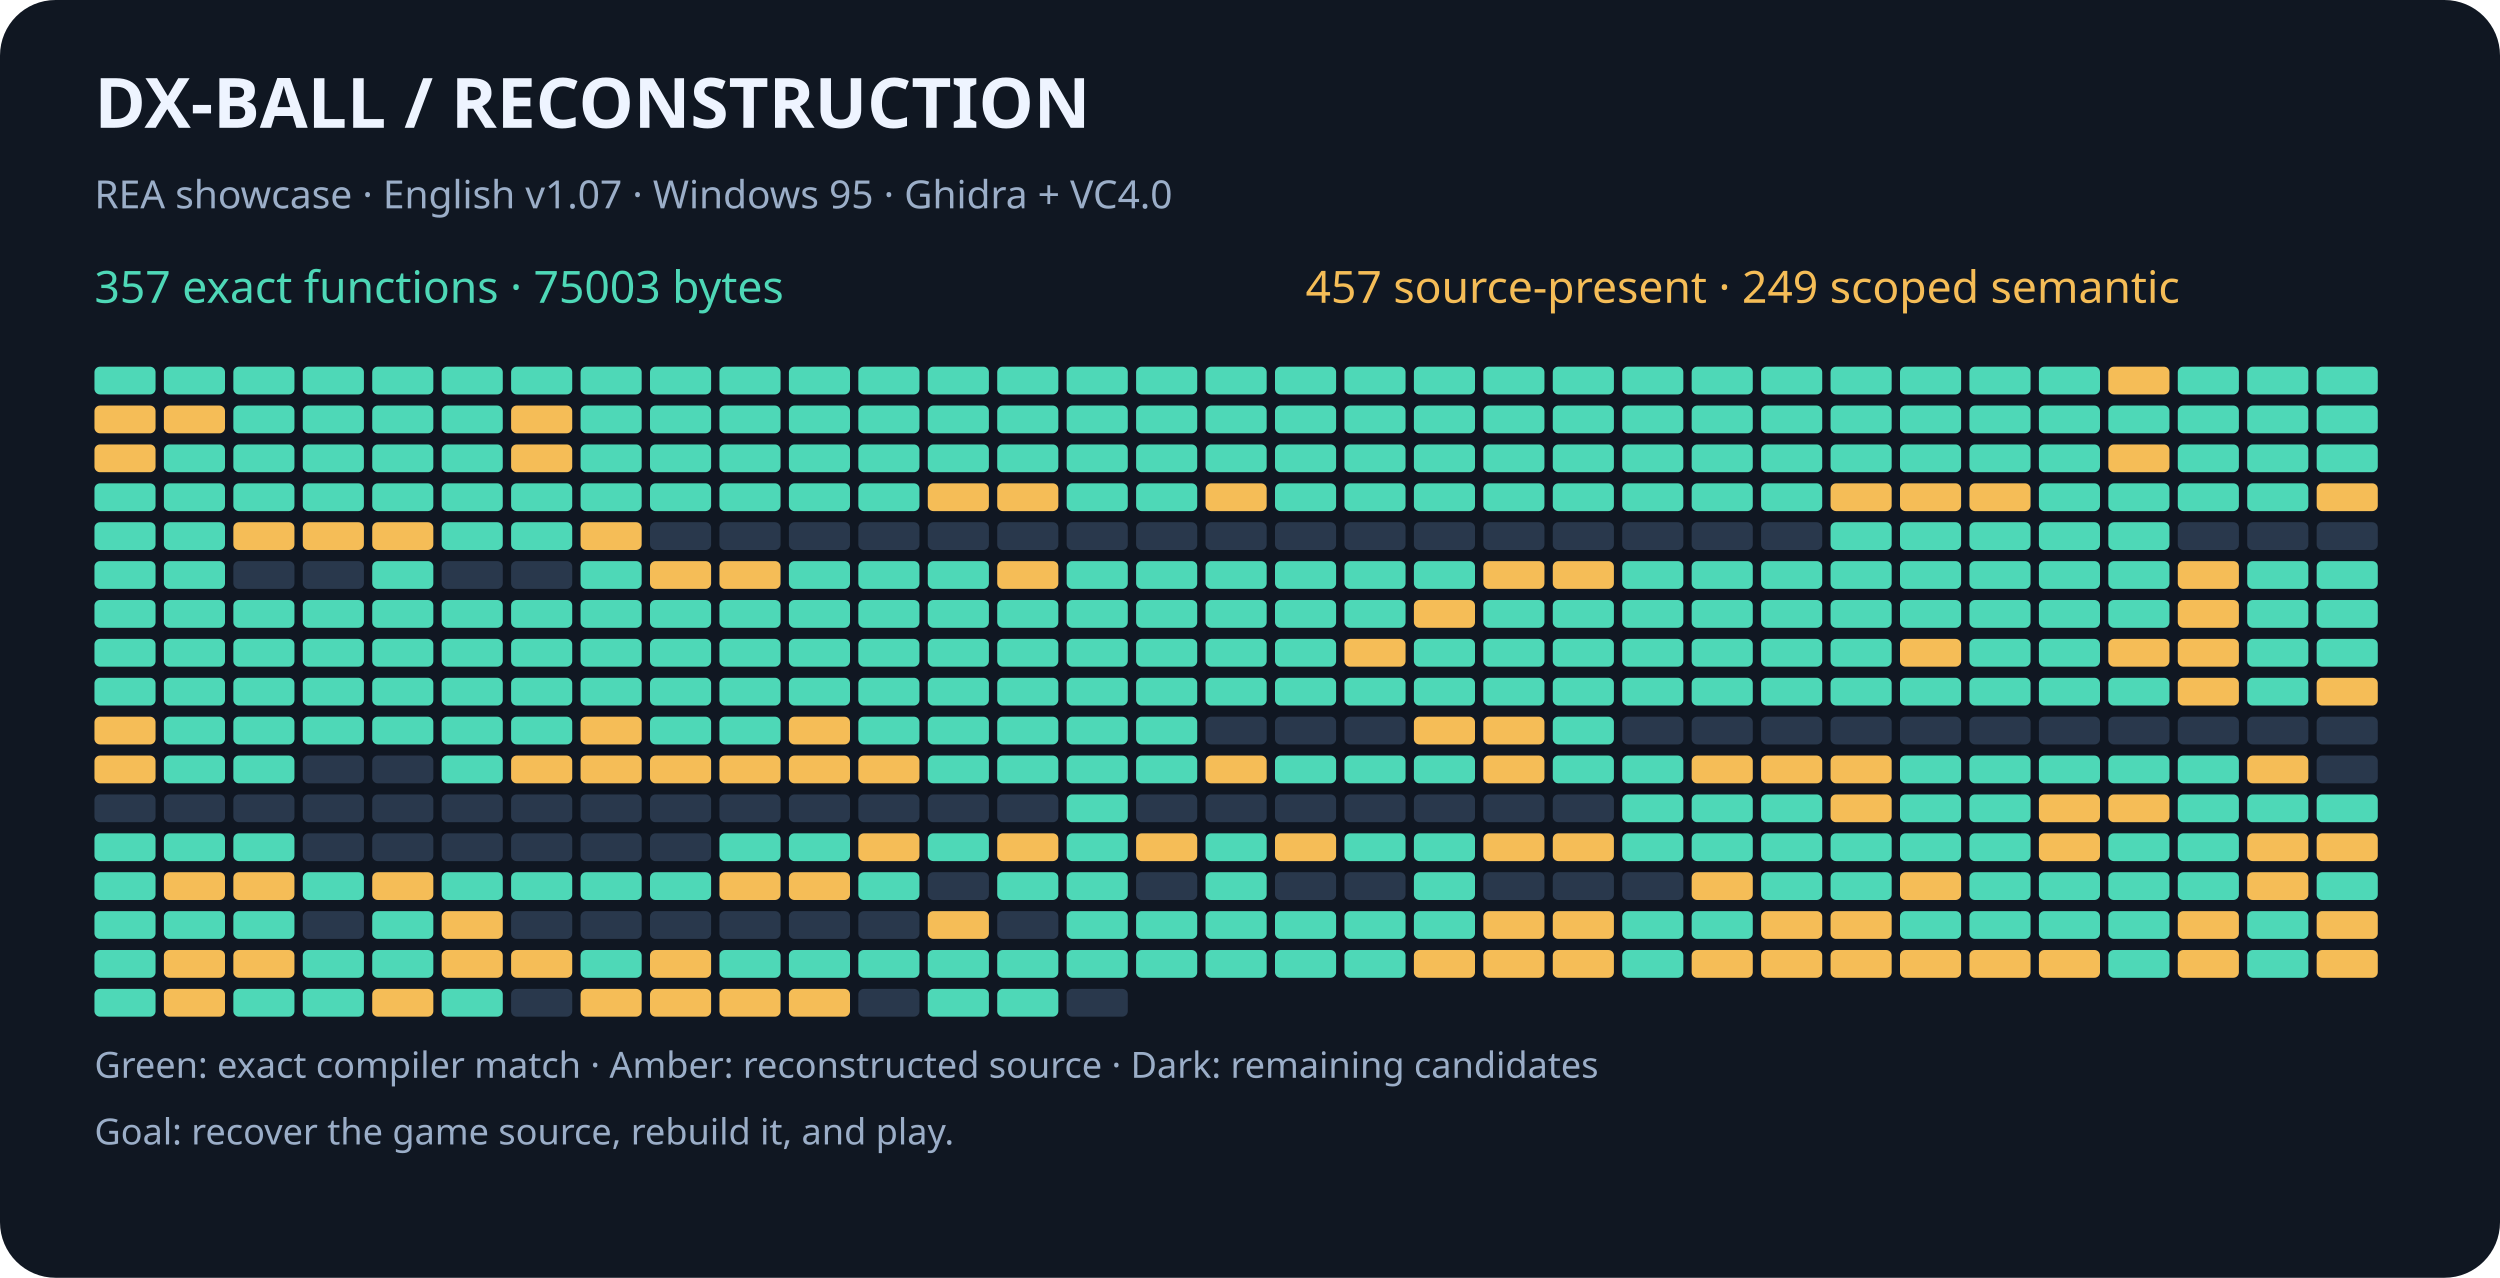
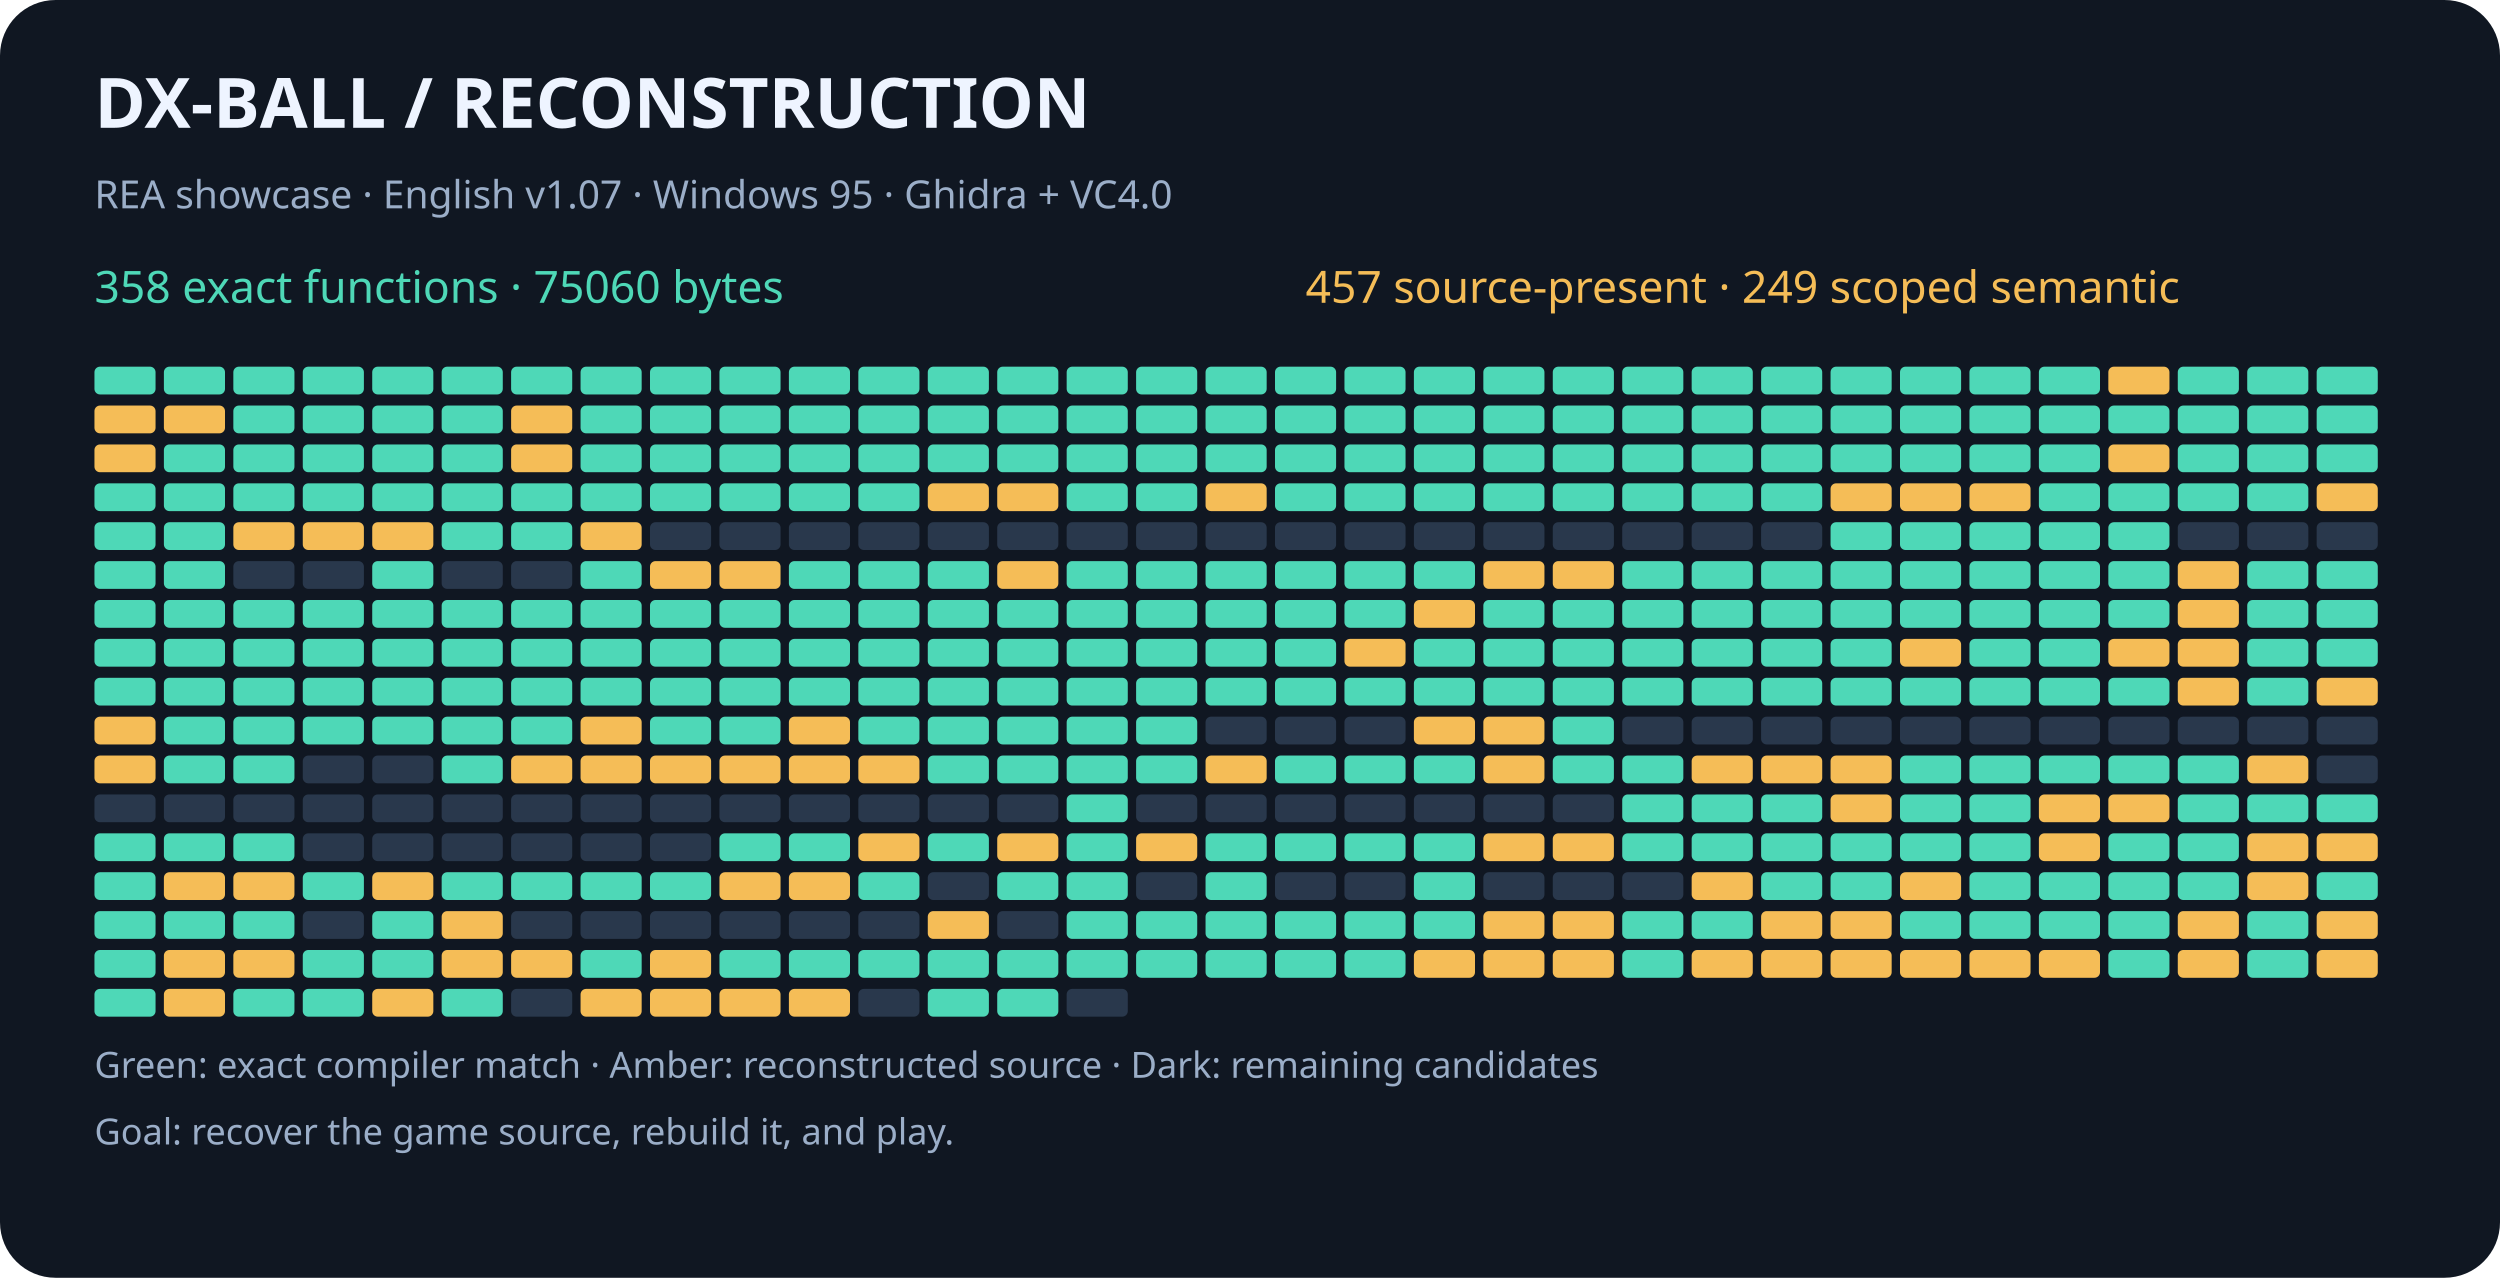
<svg xmlns="http://www.w3.org/2000/svg" width="900" height="460" viewBox="0 0 900 460" role="img" aria-labelledby="title desc">
  <rect width="900" height="460" rx="20" fill="#101722" />
  <g font-family="sans-serif">
    <text x="34" y="46" fill="#eef4ff" font-size="25" font-weight="bold">DX-BALL  /  RECONSTRUCTION</text>
    <text x="34" y="75" fill="#9baec8" font-size="14">REA showcase · English v1.07 · Windows 95 · Ghidra + VC4.0</text>
-     <text x="34" y="109" fill="#4ed8b7" font-size="16">357 exact functions · 75003 bytes</text>
+     <text x="34" y="109" fill="#4ed8b7" font-size="16">358 exact functions · 75060 bytes</text>
    <text x="470" y="109" fill="#f5bd57" font-size="16">457 source-present · 249 scoped semantic</text>
    <rect x="34" y="132" width="22" height="10" rx="2" fill="#4ed8b7" />
    <rect x="59" y="132" width="22" height="10" rx="2" fill="#4ed8b7" />
    <rect x="84" y="132" width="22" height="10" rx="2" fill="#4ed8b7" />
    <rect x="109" y="132" width="22" height="10" rx="2" fill="#4ed8b7" />
    <rect x="134" y="132" width="22" height="10" rx="2" fill="#4ed8b7" />
    <rect x="159" y="132" width="22" height="10" rx="2" fill="#4ed8b7" />
    <rect x="184" y="132" width="22" height="10" rx="2" fill="#4ed8b7" />
    <rect x="209" y="132" width="22" height="10" rx="2" fill="#4ed8b7" />
    <rect x="234" y="132" width="22" height="10" rx="2" fill="#4ed8b7" />
    <rect x="259" y="132" width="22" height="10" rx="2" fill="#4ed8b7" />
    <rect x="284" y="132" width="22" height="10" rx="2" fill="#4ed8b7" />
    <rect x="309" y="132" width="22" height="10" rx="2" fill="#4ed8b7" />
    <rect x="334" y="132" width="22" height="10" rx="2" fill="#4ed8b7" />
    <rect x="359" y="132" width="22" height="10" rx="2" fill="#4ed8b7" />
    <rect x="384" y="132" width="22" height="10" rx="2" fill="#4ed8b7" />
    <rect x="409" y="132" width="22" height="10" rx="2" fill="#4ed8b7" />
    <rect x="434" y="132" width="22" height="10" rx="2" fill="#4ed8b7" />
    <rect x="459" y="132" width="22" height="10" rx="2" fill="#4ed8b7" />
    <rect x="484" y="132" width="22" height="10" rx="2" fill="#4ed8b7" />
    <rect x="509" y="132" width="22" height="10" rx="2" fill="#4ed8b7" />
    <rect x="534" y="132" width="22" height="10" rx="2" fill="#4ed8b7" />
    <rect x="559" y="132" width="22" height="10" rx="2" fill="#4ed8b7" />
    <rect x="584" y="132" width="22" height="10" rx="2" fill="#4ed8b7" />
    <rect x="609" y="132" width="22" height="10" rx="2" fill="#4ed8b7" />
    <rect x="634" y="132" width="22" height="10" rx="2" fill="#4ed8b7" />
    <rect x="659" y="132" width="22" height="10" rx="2" fill="#4ed8b7" />
    <rect x="684" y="132" width="22" height="10" rx="2" fill="#4ed8b7" />
    <rect x="709" y="132" width="22" height="10" rx="2" fill="#4ed8b7" />
    <rect x="734" y="132" width="22" height="10" rx="2" fill="#4ed8b7" />
    <rect x="759" y="132" width="22" height="10" rx="2" fill="#f5bd57" />
    <rect x="784" y="132" width="22" height="10" rx="2" fill="#4ed8b7" />
    <rect x="809" y="132" width="22" height="10" rx="2" fill="#4ed8b7" />
    <rect x="834" y="132" width="22" height="10" rx="2" fill="#4ed8b7" />
    <rect x="34" y="146" width="22" height="10" rx="2" fill="#f5bd57" />
    <rect x="59" y="146" width="22" height="10" rx="2" fill="#f5bd57" />
    <rect x="84" y="146" width="22" height="10" rx="2" fill="#4ed8b7" />
    <rect x="109" y="146" width="22" height="10" rx="2" fill="#4ed8b7" />
    <rect x="134" y="146" width="22" height="10" rx="2" fill="#4ed8b7" />
    <rect x="159" y="146" width="22" height="10" rx="2" fill="#4ed8b7" />
    <rect x="184" y="146" width="22" height="10" rx="2" fill="#f5bd57" />
    <rect x="209" y="146" width="22" height="10" rx="2" fill="#4ed8b7" />
    <rect x="234" y="146" width="22" height="10" rx="2" fill="#4ed8b7" />
    <rect x="259" y="146" width="22" height="10" rx="2" fill="#4ed8b7" />
    <rect x="284" y="146" width="22" height="10" rx="2" fill="#4ed8b7" />
    <rect x="309" y="146" width="22" height="10" rx="2" fill="#4ed8b7" />
    <rect x="334" y="146" width="22" height="10" rx="2" fill="#4ed8b7" />
    <rect x="359" y="146" width="22" height="10" rx="2" fill="#4ed8b7" />
    <rect x="384" y="146" width="22" height="10" rx="2" fill="#4ed8b7" />
    <rect x="409" y="146" width="22" height="10" rx="2" fill="#4ed8b7" />
    <rect x="434" y="146" width="22" height="10" rx="2" fill="#4ed8b7" />
    <rect x="459" y="146" width="22" height="10" rx="2" fill="#4ed8b7" />
    <rect x="484" y="146" width="22" height="10" rx="2" fill="#4ed8b7" />
    <rect x="509" y="146" width="22" height="10" rx="2" fill="#4ed8b7" />
    <rect x="534" y="146" width="22" height="10" rx="2" fill="#4ed8b7" />
    <rect x="559" y="146" width="22" height="10" rx="2" fill="#4ed8b7" />
    <rect x="584" y="146" width="22" height="10" rx="2" fill="#4ed8b7" />
    <rect x="609" y="146" width="22" height="10" rx="2" fill="#4ed8b7" />
    <rect x="634" y="146" width="22" height="10" rx="2" fill="#4ed8b7" />
    <rect x="659" y="146" width="22" height="10" rx="2" fill="#4ed8b7" />
    <rect x="684" y="146" width="22" height="10" rx="2" fill="#4ed8b7" />
    <rect x="709" y="146" width="22" height="10" rx="2" fill="#4ed8b7" />
    <rect x="734" y="146" width="22" height="10" rx="2" fill="#4ed8b7" />
    <rect x="759" y="146" width="22" height="10" rx="2" fill="#4ed8b7" />
    <rect x="784" y="146" width="22" height="10" rx="2" fill="#4ed8b7" />
    <rect x="809" y="146" width="22" height="10" rx="2" fill="#4ed8b7" />
    <rect x="834" y="146" width="22" height="10" rx="2" fill="#4ed8b7" />
    <rect x="34" y="160" width="22" height="10" rx="2" fill="#f5bd57" />
    <rect x="59" y="160" width="22" height="10" rx="2" fill="#4ed8b7" />
    <rect x="84" y="160" width="22" height="10" rx="2" fill="#4ed8b7" />
    <rect x="109" y="160" width="22" height="10" rx="2" fill="#4ed8b7" />
    <rect x="134" y="160" width="22" height="10" rx="2" fill="#4ed8b7" />
    <rect x="159" y="160" width="22" height="10" rx="2" fill="#4ed8b7" />
    <rect x="184" y="160" width="22" height="10" rx="2" fill="#f5bd57" />
    <rect x="209" y="160" width="22" height="10" rx="2" fill="#4ed8b7" />
    <rect x="234" y="160" width="22" height="10" rx="2" fill="#4ed8b7" />
    <rect x="259" y="160" width="22" height="10" rx="2" fill="#4ed8b7" />
    <rect x="284" y="160" width="22" height="10" rx="2" fill="#4ed8b7" />
    <rect x="309" y="160" width="22" height="10" rx="2" fill="#4ed8b7" />
    <rect x="334" y="160" width="22" height="10" rx="2" fill="#4ed8b7" />
    <rect x="359" y="160" width="22" height="10" rx="2" fill="#4ed8b7" />
    <rect x="384" y="160" width="22" height="10" rx="2" fill="#4ed8b7" />
    <rect x="409" y="160" width="22" height="10" rx="2" fill="#4ed8b7" />
    <rect x="434" y="160" width="22" height="10" rx="2" fill="#4ed8b7" />
    <rect x="459" y="160" width="22" height="10" rx="2" fill="#4ed8b7" />
    <rect x="484" y="160" width="22" height="10" rx="2" fill="#4ed8b7" />
    <rect x="509" y="160" width="22" height="10" rx="2" fill="#4ed8b7" />
    <rect x="534" y="160" width="22" height="10" rx="2" fill="#4ed8b7" />
    <rect x="559" y="160" width="22" height="10" rx="2" fill="#4ed8b7" />
    <rect x="584" y="160" width="22" height="10" rx="2" fill="#4ed8b7" />
    <rect x="609" y="160" width="22" height="10" rx="2" fill="#4ed8b7" />
    <rect x="634" y="160" width="22" height="10" rx="2" fill="#4ed8b7" />
    <rect x="659" y="160" width="22" height="10" rx="2" fill="#4ed8b7" />
    <rect x="684" y="160" width="22" height="10" rx="2" fill="#4ed8b7" />
    <rect x="709" y="160" width="22" height="10" rx="2" fill="#4ed8b7" />
    <rect x="734" y="160" width="22" height="10" rx="2" fill="#4ed8b7" />
    <rect x="759" y="160" width="22" height="10" rx="2" fill="#f5bd57" />
    <rect x="784" y="160" width="22" height="10" rx="2" fill="#4ed8b7" />
    <rect x="809" y="160" width="22" height="10" rx="2" fill="#4ed8b7" />
    <rect x="834" y="160" width="22" height="10" rx="2" fill="#4ed8b7" />
    <rect x="34" y="174" width="22" height="10" rx="2" fill="#4ed8b7" />
    <rect x="59" y="174" width="22" height="10" rx="2" fill="#4ed8b7" />
    <rect x="84" y="174" width="22" height="10" rx="2" fill="#4ed8b7" />
    <rect x="109" y="174" width="22" height="10" rx="2" fill="#4ed8b7" />
    <rect x="134" y="174" width="22" height="10" rx="2" fill="#4ed8b7" />
    <rect x="159" y="174" width="22" height="10" rx="2" fill="#4ed8b7" />
    <rect x="184" y="174" width="22" height="10" rx="2" fill="#4ed8b7" />
    <rect x="209" y="174" width="22" height="10" rx="2" fill="#4ed8b7" />
    <rect x="234" y="174" width="22" height="10" rx="2" fill="#4ed8b7" />
    <rect x="259" y="174" width="22" height="10" rx="2" fill="#4ed8b7" />
    <rect x="284" y="174" width="22" height="10" rx="2" fill="#4ed8b7" />
    <rect x="309" y="174" width="22" height="10" rx="2" fill="#4ed8b7" />
    <rect x="334" y="174" width="22" height="10" rx="2" fill="#f5bd57" />
    <rect x="359" y="174" width="22" height="10" rx="2" fill="#f5bd57" />
    <rect x="384" y="174" width="22" height="10" rx="2" fill="#4ed8b7" />
    <rect x="409" y="174" width="22" height="10" rx="2" fill="#4ed8b7" />
    <rect x="434" y="174" width="22" height="10" rx="2" fill="#f5bd57" />
    <rect x="459" y="174" width="22" height="10" rx="2" fill="#4ed8b7" />
    <rect x="484" y="174" width="22" height="10" rx="2" fill="#4ed8b7" />
    <rect x="509" y="174" width="22" height="10" rx="2" fill="#4ed8b7" />
    <rect x="534" y="174" width="22" height="10" rx="2" fill="#4ed8b7" />
    <rect x="559" y="174" width="22" height="10" rx="2" fill="#4ed8b7" />
    <rect x="584" y="174" width="22" height="10" rx="2" fill="#4ed8b7" />
    <rect x="609" y="174" width="22" height="10" rx="2" fill="#4ed8b7" />
    <rect x="634" y="174" width="22" height="10" rx="2" fill="#4ed8b7" />
    <rect x="659" y="174" width="22" height="10" rx="2" fill="#f5bd57" />
    <rect x="684" y="174" width="22" height="10" rx="2" fill="#f5bd57" />
    <rect x="709" y="174" width="22" height="10" rx="2" fill="#f5bd57" />
    <rect x="734" y="174" width="22" height="10" rx="2" fill="#4ed8b7" />
    <rect x="759" y="174" width="22" height="10" rx="2" fill="#4ed8b7" />
    <rect x="784" y="174" width="22" height="10" rx="2" fill="#4ed8b7" />
    <rect x="809" y="174" width="22" height="10" rx="2" fill="#4ed8b7" />
    <rect x="834" y="174" width="22" height="10" rx="2" fill="#f5bd57" />
    <rect x="34" y="188" width="22" height="10" rx="2" fill="#4ed8b7" />
    <rect x="59" y="188" width="22" height="10" rx="2" fill="#4ed8b7" />
    <rect x="84" y="188" width="22" height="10" rx="2" fill="#f5bd57" />
    <rect x="109" y="188" width="22" height="10" rx="2" fill="#f5bd57" />
    <rect x="134" y="188" width="22" height="10" rx="2" fill="#f5bd57" />
    <rect x="159" y="188" width="22" height="10" rx="2" fill="#4ed8b7" />
    <rect x="184" y="188" width="22" height="10" rx="2" fill="#4ed8b7" />
    <rect x="209" y="188" width="22" height="10" rx="2" fill="#f5bd57" />
    <rect x="234" y="188" width="22" height="10" rx="2" fill="#29384c" />
    <rect x="259" y="188" width="22" height="10" rx="2" fill="#29384c" />
    <rect x="284" y="188" width="22" height="10" rx="2" fill="#29384c" />
    <rect x="309" y="188" width="22" height="10" rx="2" fill="#29384c" />
    <rect x="334" y="188" width="22" height="10" rx="2" fill="#29384c" />
    <rect x="359" y="188" width="22" height="10" rx="2" fill="#29384c" />
    <rect x="384" y="188" width="22" height="10" rx="2" fill="#29384c" />
    <rect x="409" y="188" width="22" height="10" rx="2" fill="#29384c" />
    <rect x="434" y="188" width="22" height="10" rx="2" fill="#29384c" />
    <rect x="459" y="188" width="22" height="10" rx="2" fill="#29384c" />
    <rect x="484" y="188" width="22" height="10" rx="2" fill="#29384c" />
    <rect x="509" y="188" width="22" height="10" rx="2" fill="#29384c" />
    <rect x="534" y="188" width="22" height="10" rx="2" fill="#29384c" />
    <rect x="559" y="188" width="22" height="10" rx="2" fill="#29384c" />
    <rect x="584" y="188" width="22" height="10" rx="2" fill="#29384c" />
    <rect x="609" y="188" width="22" height="10" rx="2" fill="#29384c" />
    <rect x="634" y="188" width="22" height="10" rx="2" fill="#29384c" />
    <rect x="659" y="188" width="22" height="10" rx="2" fill="#4ed8b7" />
    <rect x="684" y="188" width="22" height="10" rx="2" fill="#4ed8b7" />
    <rect x="709" y="188" width="22" height="10" rx="2" fill="#4ed8b7" />
    <rect x="734" y="188" width="22" height="10" rx="2" fill="#4ed8b7" />
    <rect x="759" y="188" width="22" height="10" rx="2" fill="#4ed8b7" />
    <rect x="784" y="188" width="22" height="10" rx="2" fill="#29384c" />
    <rect x="809" y="188" width="22" height="10" rx="2" fill="#29384c" />
    <rect x="834" y="188" width="22" height="10" rx="2" fill="#29384c" />
    <rect x="34" y="202" width="22" height="10" rx="2" fill="#4ed8b7" />
    <rect x="59" y="202" width="22" height="10" rx="2" fill="#4ed8b7" />
    <rect x="84" y="202" width="22" height="10" rx="2" fill="#29384c" />
    <rect x="109" y="202" width="22" height="10" rx="2" fill="#29384c" />
    <rect x="134" y="202" width="22" height="10" rx="2" fill="#4ed8b7" />
    <rect x="159" y="202" width="22" height="10" rx="2" fill="#29384c" />
    <rect x="184" y="202" width="22" height="10" rx="2" fill="#29384c" />
    <rect x="209" y="202" width="22" height="10" rx="2" fill="#4ed8b7" />
    <rect x="234" y="202" width="22" height="10" rx="2" fill="#f5bd57" />
    <rect x="259" y="202" width="22" height="10" rx="2" fill="#f5bd57" />
    <rect x="284" y="202" width="22" height="10" rx="2" fill="#4ed8b7" />
    <rect x="309" y="202" width="22" height="10" rx="2" fill="#4ed8b7" />
    <rect x="334" y="202" width="22" height="10" rx="2" fill="#4ed8b7" />
    <rect x="359" y="202" width="22" height="10" rx="2" fill="#f5bd57" />
    <rect x="384" y="202" width="22" height="10" rx="2" fill="#4ed8b7" />
    <rect x="409" y="202" width="22" height="10" rx="2" fill="#4ed8b7" />
    <rect x="434" y="202" width="22" height="10" rx="2" fill="#4ed8b7" />
    <rect x="459" y="202" width="22" height="10" rx="2" fill="#4ed8b7" />
    <rect x="484" y="202" width="22" height="10" rx="2" fill="#4ed8b7" />
    <rect x="509" y="202" width="22" height="10" rx="2" fill="#4ed8b7" />
    <rect x="534" y="202" width="22" height="10" rx="2" fill="#f5bd57" />
    <rect x="559" y="202" width="22" height="10" rx="2" fill="#f5bd57" />
    <rect x="584" y="202" width="22" height="10" rx="2" fill="#4ed8b7" />
    <rect x="609" y="202" width="22" height="10" rx="2" fill="#4ed8b7" />
    <rect x="634" y="202" width="22" height="10" rx="2" fill="#4ed8b7" />
    <rect x="659" y="202" width="22" height="10" rx="2" fill="#4ed8b7" />
    <rect x="684" y="202" width="22" height="10" rx="2" fill="#4ed8b7" />
    <rect x="709" y="202" width="22" height="10" rx="2" fill="#4ed8b7" />
    <rect x="734" y="202" width="22" height="10" rx="2" fill="#4ed8b7" />
    <rect x="759" y="202" width="22" height="10" rx="2" fill="#4ed8b7" />
    <rect x="784" y="202" width="22" height="10" rx="2" fill="#f5bd57" />
    <rect x="809" y="202" width="22" height="10" rx="2" fill="#4ed8b7" />
    <rect x="834" y="202" width="22" height="10" rx="2" fill="#4ed8b7" />
    <rect x="34" y="216" width="22" height="10" rx="2" fill="#4ed8b7" />
    <rect x="59" y="216" width="22" height="10" rx="2" fill="#4ed8b7" />
    <rect x="84" y="216" width="22" height="10" rx="2" fill="#4ed8b7" />
    <rect x="109" y="216" width="22" height="10" rx="2" fill="#4ed8b7" />
    <rect x="134" y="216" width="22" height="10" rx="2" fill="#4ed8b7" />
    <rect x="159" y="216" width="22" height="10" rx="2" fill="#4ed8b7" />
    <rect x="184" y="216" width="22" height="10" rx="2" fill="#4ed8b7" />
    <rect x="209" y="216" width="22" height="10" rx="2" fill="#4ed8b7" />
    <rect x="234" y="216" width="22" height="10" rx="2" fill="#4ed8b7" />
    <rect x="259" y="216" width="22" height="10" rx="2" fill="#4ed8b7" />
    <rect x="284" y="216" width="22" height="10" rx="2" fill="#4ed8b7" />
    <rect x="309" y="216" width="22" height="10" rx="2" fill="#4ed8b7" />
    <rect x="334" y="216" width="22" height="10" rx="2" fill="#4ed8b7" />
    <rect x="359" y="216" width="22" height="10" rx="2" fill="#4ed8b7" />
    <rect x="384" y="216" width="22" height="10" rx="2" fill="#4ed8b7" />
    <rect x="409" y="216" width="22" height="10" rx="2" fill="#4ed8b7" />
    <rect x="434" y="216" width="22" height="10" rx="2" fill="#4ed8b7" />
    <rect x="459" y="216" width="22" height="10" rx="2" fill="#4ed8b7" />
    <rect x="484" y="216" width="22" height="10" rx="2" fill="#4ed8b7" />
    <rect x="509" y="216" width="22" height="10" rx="2" fill="#f5bd57" />
    <rect x="534" y="216" width="22" height="10" rx="2" fill="#4ed8b7" />
    <rect x="559" y="216" width="22" height="10" rx="2" fill="#4ed8b7" />
    <rect x="584" y="216" width="22" height="10" rx="2" fill="#4ed8b7" />
    <rect x="609" y="216" width="22" height="10" rx="2" fill="#4ed8b7" />
    <rect x="634" y="216" width="22" height="10" rx="2" fill="#4ed8b7" />
    <rect x="659" y="216" width="22" height="10" rx="2" fill="#4ed8b7" />
    <rect x="684" y="216" width="22" height="10" rx="2" fill="#4ed8b7" />
    <rect x="709" y="216" width="22" height="10" rx="2" fill="#4ed8b7" />
    <rect x="734" y="216" width="22" height="10" rx="2" fill="#4ed8b7" />
    <rect x="759" y="216" width="22" height="10" rx="2" fill="#4ed8b7" />
    <rect x="784" y="216" width="22" height="10" rx="2" fill="#f5bd57" />
    <rect x="809" y="216" width="22" height="10" rx="2" fill="#4ed8b7" />
    <rect x="834" y="216" width="22" height="10" rx="2" fill="#4ed8b7" />
    <rect x="34" y="230" width="22" height="10" rx="2" fill="#4ed8b7" />
    <rect x="59" y="230" width="22" height="10" rx="2" fill="#4ed8b7" />
    <rect x="84" y="230" width="22" height="10" rx="2" fill="#4ed8b7" />
    <rect x="109" y="230" width="22" height="10" rx="2" fill="#4ed8b7" />
    <rect x="134" y="230" width="22" height="10" rx="2" fill="#4ed8b7" />
    <rect x="159" y="230" width="22" height="10" rx="2" fill="#4ed8b7" />
    <rect x="184" y="230" width="22" height="10" rx="2" fill="#4ed8b7" />
    <rect x="209" y="230" width="22" height="10" rx="2" fill="#4ed8b7" />
    <rect x="234" y="230" width="22" height="10" rx="2" fill="#4ed8b7" />
    <rect x="259" y="230" width="22" height="10" rx="2" fill="#4ed8b7" />
    <rect x="284" y="230" width="22" height="10" rx="2" fill="#4ed8b7" />
    <rect x="309" y="230" width="22" height="10" rx="2" fill="#4ed8b7" />
    <rect x="334" y="230" width="22" height="10" rx="2" fill="#4ed8b7" />
    <rect x="359" y="230" width="22" height="10" rx="2" fill="#4ed8b7" />
    <rect x="384" y="230" width="22" height="10" rx="2" fill="#4ed8b7" />
    <rect x="409" y="230" width="22" height="10" rx="2" fill="#4ed8b7" />
    <rect x="434" y="230" width="22" height="10" rx="2" fill="#4ed8b7" />
    <rect x="459" y="230" width="22" height="10" rx="2" fill="#4ed8b7" />
    <rect x="484" y="230" width="22" height="10" rx="2" fill="#f5bd57" />
    <rect x="509" y="230" width="22" height="10" rx="2" fill="#4ed8b7" />
    <rect x="534" y="230" width="22" height="10" rx="2" fill="#4ed8b7" />
    <rect x="559" y="230" width="22" height="10" rx="2" fill="#4ed8b7" />
    <rect x="584" y="230" width="22" height="10" rx="2" fill="#4ed8b7" />
    <rect x="609" y="230" width="22" height="10" rx="2" fill="#4ed8b7" />
    <rect x="634" y="230" width="22" height="10" rx="2" fill="#4ed8b7" />
    <rect x="659" y="230" width="22" height="10" rx="2" fill="#4ed8b7" />
    <rect x="684" y="230" width="22" height="10" rx="2" fill="#f5bd57" />
    <rect x="709" y="230" width="22" height="10" rx="2" fill="#4ed8b7" />
    <rect x="734" y="230" width="22" height="10" rx="2" fill="#4ed8b7" />
    <rect x="759" y="230" width="22" height="10" rx="2" fill="#f5bd57" />
    <rect x="784" y="230" width="22" height="10" rx="2" fill="#f5bd57" />
    <rect x="809" y="230" width="22" height="10" rx="2" fill="#4ed8b7" />
    <rect x="834" y="230" width="22" height="10" rx="2" fill="#4ed8b7" />
    <rect x="34" y="244" width="22" height="10" rx="2" fill="#4ed8b7" />
    <rect x="59" y="244" width="22" height="10" rx="2" fill="#4ed8b7" />
    <rect x="84" y="244" width="22" height="10" rx="2" fill="#4ed8b7" />
    <rect x="109" y="244" width="22" height="10" rx="2" fill="#4ed8b7" />
    <rect x="134" y="244" width="22" height="10" rx="2" fill="#4ed8b7" />
    <rect x="159" y="244" width="22" height="10" rx="2" fill="#4ed8b7" />
    <rect x="184" y="244" width="22" height="10" rx="2" fill="#4ed8b7" />
    <rect x="209" y="244" width="22" height="10" rx="2" fill="#4ed8b7" />
    <rect x="234" y="244" width="22" height="10" rx="2" fill="#4ed8b7" />
    <rect x="259" y="244" width="22" height="10" rx="2" fill="#4ed8b7" />
    <rect x="284" y="244" width="22" height="10" rx="2" fill="#4ed8b7" />
    <rect x="309" y="244" width="22" height="10" rx="2" fill="#4ed8b7" />
    <rect x="334" y="244" width="22" height="10" rx="2" fill="#4ed8b7" />
    <rect x="359" y="244" width="22" height="10" rx="2" fill="#4ed8b7" />
    <rect x="384" y="244" width="22" height="10" rx="2" fill="#4ed8b7" />
    <rect x="409" y="244" width="22" height="10" rx="2" fill="#4ed8b7" />
    <rect x="434" y="244" width="22" height="10" rx="2" fill="#4ed8b7" />
    <rect x="459" y="244" width="22" height="10" rx="2" fill="#4ed8b7" />
    <rect x="484" y="244" width="22" height="10" rx="2" fill="#4ed8b7" />
    <rect x="509" y="244" width="22" height="10" rx="2" fill="#4ed8b7" />
    <rect x="534" y="244" width="22" height="10" rx="2" fill="#4ed8b7" />
    <rect x="559" y="244" width="22" height="10" rx="2" fill="#4ed8b7" />
    <rect x="584" y="244" width="22" height="10" rx="2" fill="#4ed8b7" />
    <rect x="609" y="244" width="22" height="10" rx="2" fill="#4ed8b7" />
    <rect x="634" y="244" width="22" height="10" rx="2" fill="#4ed8b7" />
    <rect x="659" y="244" width="22" height="10" rx="2" fill="#4ed8b7" />
    <rect x="684" y="244" width="22" height="10" rx="2" fill="#4ed8b7" />
    <rect x="709" y="244" width="22" height="10" rx="2" fill="#4ed8b7" />
    <rect x="734" y="244" width="22" height="10" rx="2" fill="#4ed8b7" />
    <rect x="759" y="244" width="22" height="10" rx="2" fill="#4ed8b7" />
    <rect x="784" y="244" width="22" height="10" rx="2" fill="#f5bd57" />
    <rect x="809" y="244" width="22" height="10" rx="2" fill="#4ed8b7" />
    <rect x="834" y="244" width="22" height="10" rx="2" fill="#f5bd57" />
    <rect x="34" y="258" width="22" height="10" rx="2" fill="#f5bd57" />
    <rect x="59" y="258" width="22" height="10" rx="2" fill="#4ed8b7" />
    <rect x="84" y="258" width="22" height="10" rx="2" fill="#4ed8b7" />
    <rect x="109" y="258" width="22" height="10" rx="2" fill="#4ed8b7" />
    <rect x="134" y="258" width="22" height="10" rx="2" fill="#4ed8b7" />
    <rect x="159" y="258" width="22" height="10" rx="2" fill="#4ed8b7" />
    <rect x="184" y="258" width="22" height="10" rx="2" fill="#4ed8b7" />
    <rect x="209" y="258" width="22" height="10" rx="2" fill="#f5bd57" />
    <rect x="234" y="258" width="22" height="10" rx="2" fill="#4ed8b7" />
    <rect x="259" y="258" width="22" height="10" rx="2" fill="#4ed8b7" />
    <rect x="284" y="258" width="22" height="10" rx="2" fill="#f5bd57" />
    <rect x="309" y="258" width="22" height="10" rx="2" fill="#4ed8b7" />
    <rect x="334" y="258" width="22" height="10" rx="2" fill="#4ed8b7" />
    <rect x="359" y="258" width="22" height="10" rx="2" fill="#4ed8b7" />
    <rect x="384" y="258" width="22" height="10" rx="2" fill="#4ed8b7" />
    <rect x="409" y="258" width="22" height="10" rx="2" fill="#4ed8b7" />
    <rect x="434" y="258" width="22" height="10" rx="2" fill="#29384c" />
    <rect x="459" y="258" width="22" height="10" rx="2" fill="#29384c" />
    <rect x="484" y="258" width="22" height="10" rx="2" fill="#29384c" />
    <rect x="509" y="258" width="22" height="10" rx="2" fill="#f5bd57" />
    <rect x="534" y="258" width="22" height="10" rx="2" fill="#f5bd57" />
    <rect x="559" y="258" width="22" height="10" rx="2" fill="#4ed8b7" />
    <rect x="584" y="258" width="22" height="10" rx="2" fill="#29384c" />
    <rect x="609" y="258" width="22" height="10" rx="2" fill="#29384c" />
    <rect x="634" y="258" width="22" height="10" rx="2" fill="#29384c" />
    <rect x="659" y="258" width="22" height="10" rx="2" fill="#29384c" />
    <rect x="684" y="258" width="22" height="10" rx="2" fill="#29384c" />
    <rect x="709" y="258" width="22" height="10" rx="2" fill="#29384c" />
    <rect x="734" y="258" width="22" height="10" rx="2" fill="#29384c" />
    <rect x="759" y="258" width="22" height="10" rx="2" fill="#29384c" />
    <rect x="784" y="258" width="22" height="10" rx="2" fill="#29384c" />
    <rect x="809" y="258" width="22" height="10" rx="2" fill="#29384c" />
    <rect x="834" y="258" width="22" height="10" rx="2" fill="#29384c" />
    <rect x="34" y="272" width="22" height="10" rx="2" fill="#f5bd57" />
    <rect x="59" y="272" width="22" height="10" rx="2" fill="#4ed8b7" />
    <rect x="84" y="272" width="22" height="10" rx="2" fill="#4ed8b7" />
    <rect x="109" y="272" width="22" height="10" rx="2" fill="#29384c" />
    <rect x="134" y="272" width="22" height="10" rx="2" fill="#29384c" />
    <rect x="159" y="272" width="22" height="10" rx="2" fill="#4ed8b7" />
    <rect x="184" y="272" width="22" height="10" rx="2" fill="#f5bd57" />
    <rect x="209" y="272" width="22" height="10" rx="2" fill="#f5bd57" />
    <rect x="234" y="272" width="22" height="10" rx="2" fill="#f5bd57" />
    <rect x="259" y="272" width="22" height="10" rx="2" fill="#f5bd57" />
    <rect x="284" y="272" width="22" height="10" rx="2" fill="#f5bd57" />
    <rect x="309" y="272" width="22" height="10" rx="2" fill="#f5bd57" />
    <rect x="334" y="272" width="22" height="10" rx="2" fill="#4ed8b7" />
    <rect x="359" y="272" width="22" height="10" rx="2" fill="#4ed8b7" />
    <rect x="384" y="272" width="22" height="10" rx="2" fill="#4ed8b7" />
    <rect x="409" y="272" width="22" height="10" rx="2" fill="#4ed8b7" />
    <rect x="434" y="272" width="22" height="10" rx="2" fill="#f5bd57" />
    <rect x="459" y="272" width="22" height="10" rx="2" fill="#4ed8b7" />
    <rect x="484" y="272" width="22" height="10" rx="2" fill="#4ed8b7" />
    <rect x="509" y="272" width="22" height="10" rx="2" fill="#4ed8b7" />
    <rect x="534" y="272" width="22" height="10" rx="2" fill="#f5bd57" />
    <rect x="559" y="272" width="22" height="10" rx="2" fill="#4ed8b7" />
    <rect x="584" y="272" width="22" height="10" rx="2" fill="#4ed8b7" />
    <rect x="609" y="272" width="22" height="10" rx="2" fill="#f5bd57" />
    <rect x="634" y="272" width="22" height="10" rx="2" fill="#f5bd57" />
    <rect x="659" y="272" width="22" height="10" rx="2" fill="#f5bd57" />
    <rect x="684" y="272" width="22" height="10" rx="2" fill="#4ed8b7" />
    <rect x="709" y="272" width="22" height="10" rx="2" fill="#4ed8b7" />
    <rect x="734" y="272" width="22" height="10" rx="2" fill="#4ed8b7" />
    <rect x="759" y="272" width="22" height="10" rx="2" fill="#4ed8b7" />
    <rect x="784" y="272" width="22" height="10" rx="2" fill="#4ed8b7" />
    <rect x="809" y="272" width="22" height="10" rx="2" fill="#f5bd57" />
    <rect x="834" y="272" width="22" height="10" rx="2" fill="#29384c" />
    <rect x="34" y="286" width="22" height="10" rx="2" fill="#29384c" />
    <rect x="59" y="286" width="22" height="10" rx="2" fill="#29384c" />
    <rect x="84" y="286" width="22" height="10" rx="2" fill="#29384c" />
    <rect x="109" y="286" width="22" height="10" rx="2" fill="#29384c" />
    <rect x="134" y="286" width="22" height="10" rx="2" fill="#29384c" />
    <rect x="159" y="286" width="22" height="10" rx="2" fill="#29384c" />
    <rect x="184" y="286" width="22" height="10" rx="2" fill="#29384c" />
    <rect x="209" y="286" width="22" height="10" rx="2" fill="#29384c" />
    <rect x="234" y="286" width="22" height="10" rx="2" fill="#29384c" />
    <rect x="259" y="286" width="22" height="10" rx="2" fill="#29384c" />
    <rect x="284" y="286" width="22" height="10" rx="2" fill="#29384c" />
    <rect x="309" y="286" width="22" height="10" rx="2" fill="#29384c" />
    <rect x="334" y="286" width="22" height="10" rx="2" fill="#29384c" />
    <rect x="359" y="286" width="22" height="10" rx="2" fill="#29384c" />
    <rect x="384" y="286" width="22" height="10" rx="2" fill="#4ed8b7" />
    <rect x="409" y="286" width="22" height="10" rx="2" fill="#29384c" />
    <rect x="434" y="286" width="22" height="10" rx="2" fill="#29384c" />
    <rect x="459" y="286" width="22" height="10" rx="2" fill="#29384c" />
    <rect x="484" y="286" width="22" height="10" rx="2" fill="#29384c" />
    <rect x="509" y="286" width="22" height="10" rx="2" fill="#29384c" />
    <rect x="534" y="286" width="22" height="10" rx="2" fill="#29384c" />
    <rect x="559" y="286" width="22" height="10" rx="2" fill="#29384c" />
    <rect x="584" y="286" width="22" height="10" rx="2" fill="#4ed8b7" />
    <rect x="609" y="286" width="22" height="10" rx="2" fill="#4ed8b7" />
    <rect x="634" y="286" width="22" height="10" rx="2" fill="#4ed8b7" />
    <rect x="659" y="286" width="22" height="10" rx="2" fill="#f5bd57" />
    <rect x="684" y="286" width="22" height="10" rx="2" fill="#4ed8b7" />
    <rect x="709" y="286" width="22" height="10" rx="2" fill="#4ed8b7" />
    <rect x="734" y="286" width="22" height="10" rx="2" fill="#f5bd57" />
    <rect x="759" y="286" width="22" height="10" rx="2" fill="#f5bd57" />
    <rect x="784" y="286" width="22" height="10" rx="2" fill="#4ed8b7" />
    <rect x="809" y="286" width="22" height="10" rx="2" fill="#4ed8b7" />
    <rect x="834" y="286" width="22" height="10" rx="2" fill="#4ed8b7" />
    <rect x="34" y="300" width="22" height="10" rx="2" fill="#4ed8b7" />
    <rect x="59" y="300" width="22" height="10" rx="2" fill="#4ed8b7" />
    <rect x="84" y="300" width="22" height="10" rx="2" fill="#4ed8b7" />
    <rect x="109" y="300" width="22" height="10" rx="2" fill="#29384c" />
    <rect x="134" y="300" width="22" height="10" rx="2" fill="#29384c" />
    <rect x="159" y="300" width="22" height="10" rx="2" fill="#29384c" />
    <rect x="184" y="300" width="22" height="10" rx="2" fill="#29384c" />
    <rect x="209" y="300" width="22" height="10" rx="2" fill="#29384c" />
    <rect x="234" y="300" width="22" height="10" rx="2" fill="#29384c" />
    <rect x="259" y="300" width="22" height="10" rx="2" fill="#4ed8b7" />
    <rect x="284" y="300" width="22" height="10" rx="2" fill="#4ed8b7" />
    <rect x="309" y="300" width="22" height="10" rx="2" fill="#f5bd57" />
    <rect x="334" y="300" width="22" height="10" rx="2" fill="#4ed8b7" />
    <rect x="359" y="300" width="22" height="10" rx="2" fill="#f5bd57" />
    <rect x="384" y="300" width="22" height="10" rx="2" fill="#4ed8b7" />
    <rect x="409" y="300" width="22" height="10" rx="2" fill="#f5bd57" />
    <rect x="434" y="300" width="22" height="10" rx="2" fill="#4ed8b7" />
-     <rect x="459" y="300" width="22" height="10" rx="2" fill="#f5bd57" />
+     <rect x="459" y="300" width="22" height="10" rx="2" fill="#4ed8b7" />
    <rect x="484" y="300" width="22" height="10" rx="2" fill="#4ed8b7" />
    <rect x="509" y="300" width="22" height="10" rx="2" fill="#4ed8b7" />
    <rect x="534" y="300" width="22" height="10" rx="2" fill="#f5bd57" />
    <rect x="559" y="300" width="22" height="10" rx="2" fill="#f5bd57" />
    <rect x="584" y="300" width="22" height="10" rx="2" fill="#4ed8b7" />
    <rect x="609" y="300" width="22" height="10" rx="2" fill="#4ed8b7" />
    <rect x="634" y="300" width="22" height="10" rx="2" fill="#4ed8b7" />
    <rect x="659" y="300" width="22" height="10" rx="2" fill="#4ed8b7" />
    <rect x="684" y="300" width="22" height="10" rx="2" fill="#4ed8b7" />
    <rect x="709" y="300" width="22" height="10" rx="2" fill="#4ed8b7" />
    <rect x="734" y="300" width="22" height="10" rx="2" fill="#f5bd57" />
    <rect x="759" y="300" width="22" height="10" rx="2" fill="#4ed8b7" />
    <rect x="784" y="300" width="22" height="10" rx="2" fill="#4ed8b7" />
    <rect x="809" y="300" width="22" height="10" rx="2" fill="#f5bd57" />
    <rect x="834" y="300" width="22" height="10" rx="2" fill="#f5bd57" />
    <rect x="34" y="314" width="22" height="10" rx="2" fill="#4ed8b7" />
    <rect x="59" y="314" width="22" height="10" rx="2" fill="#f5bd57" />
    <rect x="84" y="314" width="22" height="10" rx="2" fill="#f5bd57" />
    <rect x="109" y="314" width="22" height="10" rx="2" fill="#4ed8b7" />
    <rect x="134" y="314" width="22" height="10" rx="2" fill="#f5bd57" />
    <rect x="159" y="314" width="22" height="10" rx="2" fill="#4ed8b7" />
    <rect x="184" y="314" width="22" height="10" rx="2" fill="#4ed8b7" />
    <rect x="209" y="314" width="22" height="10" rx="2" fill="#4ed8b7" />
    <rect x="234" y="314" width="22" height="10" rx="2" fill="#4ed8b7" />
    <rect x="259" y="314" width="22" height="10" rx="2" fill="#f5bd57" />
    <rect x="284" y="314" width="22" height="10" rx="2" fill="#f5bd57" />
    <rect x="309" y="314" width="22" height="10" rx="2" fill="#4ed8b7" />
    <rect x="334" y="314" width="22" height="10" rx="2" fill="#29384c" />
    <rect x="359" y="314" width="22" height="10" rx="2" fill="#4ed8b7" />
    <rect x="384" y="314" width="22" height="10" rx="2" fill="#4ed8b7" />
    <rect x="409" y="314" width="22" height="10" rx="2" fill="#29384c" />
    <rect x="434" y="314" width="22" height="10" rx="2" fill="#4ed8b7" />
    <rect x="459" y="314" width="22" height="10" rx="2" fill="#29384c" />
    <rect x="484" y="314" width="22" height="10" rx="2" fill="#29384c" />
    <rect x="509" y="314" width="22" height="10" rx="2" fill="#4ed8b7" />
    <rect x="534" y="314" width="22" height="10" rx="2" fill="#29384c" />
    <rect x="559" y="314" width="22" height="10" rx="2" fill="#29384c" />
    <rect x="584" y="314" width="22" height="10" rx="2" fill="#29384c" />
    <rect x="609" y="314" width="22" height="10" rx="2" fill="#f5bd57" />
    <rect x="634" y="314" width="22" height="10" rx="2" fill="#4ed8b7" />
    <rect x="659" y="314" width="22" height="10" rx="2" fill="#4ed8b7" />
    <rect x="684" y="314" width="22" height="10" rx="2" fill="#f5bd57" />
    <rect x="709" y="314" width="22" height="10" rx="2" fill="#4ed8b7" />
    <rect x="734" y="314" width="22" height="10" rx="2" fill="#4ed8b7" />
    <rect x="759" y="314" width="22" height="10" rx="2" fill="#4ed8b7" />
    <rect x="784" y="314" width="22" height="10" rx="2" fill="#4ed8b7" />
    <rect x="809" y="314" width="22" height="10" rx="2" fill="#f5bd57" />
    <rect x="834" y="314" width="22" height="10" rx="2" fill="#4ed8b7" />
    <rect x="34" y="328" width="22" height="10" rx="2" fill="#4ed8b7" />
    <rect x="59" y="328" width="22" height="10" rx="2" fill="#4ed8b7" />
    <rect x="84" y="328" width="22" height="10" rx="2" fill="#4ed8b7" />
    <rect x="109" y="328" width="22" height="10" rx="2" fill="#29384c" />
    <rect x="134" y="328" width="22" height="10" rx="2" fill="#4ed8b7" />
    <rect x="159" y="328" width="22" height="10" rx="2" fill="#f5bd57" />
    <rect x="184" y="328" width="22" height="10" rx="2" fill="#29384c" />
    <rect x="209" y="328" width="22" height="10" rx="2" fill="#29384c" />
    <rect x="234" y="328" width="22" height="10" rx="2" fill="#29384c" />
    <rect x="259" y="328" width="22" height="10" rx="2" fill="#29384c" />
    <rect x="284" y="328" width="22" height="10" rx="2" fill="#29384c" />
    <rect x="309" y="328" width="22" height="10" rx="2" fill="#29384c" />
    <rect x="334" y="328" width="22" height="10" rx="2" fill="#f5bd57" />
    <rect x="359" y="328" width="22" height="10" rx="2" fill="#29384c" />
    <rect x="384" y="328" width="22" height="10" rx="2" fill="#4ed8b7" />
    <rect x="409" y="328" width="22" height="10" rx="2" fill="#4ed8b7" />
    <rect x="434" y="328" width="22" height="10" rx="2" fill="#4ed8b7" />
    <rect x="459" y="328" width="22" height="10" rx="2" fill="#4ed8b7" />
    <rect x="484" y="328" width="22" height="10" rx="2" fill="#4ed8b7" />
    <rect x="509" y="328" width="22" height="10" rx="2" fill="#4ed8b7" />
    <rect x="534" y="328" width="22" height="10" rx="2" fill="#f5bd57" />
    <rect x="559" y="328" width="22" height="10" rx="2" fill="#f5bd57" />
    <rect x="584" y="328" width="22" height="10" rx="2" fill="#4ed8b7" />
    <rect x="609" y="328" width="22" height="10" rx="2" fill="#4ed8b7" />
    <rect x="634" y="328" width="22" height="10" rx="2" fill="#f5bd57" />
    <rect x="659" y="328" width="22" height="10" rx="2" fill="#f5bd57" />
    <rect x="684" y="328" width="22" height="10" rx="2" fill="#4ed8b7" />
    <rect x="709" y="328" width="22" height="10" rx="2" fill="#4ed8b7" />
    <rect x="734" y="328" width="22" height="10" rx="2" fill="#4ed8b7" />
    <rect x="759" y="328" width="22" height="10" rx="2" fill="#4ed8b7" />
    <rect x="784" y="328" width="22" height="10" rx="2" fill="#f5bd57" />
    <rect x="809" y="328" width="22" height="10" rx="2" fill="#4ed8b7" />
    <rect x="834" y="328" width="22" height="10" rx="2" fill="#f5bd57" />
    <rect x="34" y="342" width="22" height="10" rx="2" fill="#4ed8b7" />
    <rect x="59" y="342" width="22" height="10" rx="2" fill="#f5bd57" />
    <rect x="84" y="342" width="22" height="10" rx="2" fill="#f5bd57" />
    <rect x="109" y="342" width="22" height="10" rx="2" fill="#4ed8b7" />
    <rect x="134" y="342" width="22" height="10" rx="2" fill="#4ed8b7" />
    <rect x="159" y="342" width="22" height="10" rx="2" fill="#f5bd57" />
    <rect x="184" y="342" width="22" height="10" rx="2" fill="#f5bd57" />
    <rect x="209" y="342" width="22" height="10" rx="2" fill="#4ed8b7" />
    <rect x="234" y="342" width="22" height="10" rx="2" fill="#f5bd57" />
    <rect x="259" y="342" width="22" height="10" rx="2" fill="#4ed8b7" />
    <rect x="284" y="342" width="22" height="10" rx="2" fill="#4ed8b7" />
    <rect x="309" y="342" width="22" height="10" rx="2" fill="#4ed8b7" />
    <rect x="334" y="342" width="22" height="10" rx="2" fill="#4ed8b7" />
    <rect x="359" y="342" width="22" height="10" rx="2" fill="#4ed8b7" />
    <rect x="384" y="342" width="22" height="10" rx="2" fill="#4ed8b7" />
    <rect x="409" y="342" width="22" height="10" rx="2" fill="#4ed8b7" />
    <rect x="434" y="342" width="22" height="10" rx="2" fill="#4ed8b7" />
    <rect x="459" y="342" width="22" height="10" rx="2" fill="#4ed8b7" />
    <rect x="484" y="342" width="22" height="10" rx="2" fill="#4ed8b7" />
    <rect x="509" y="342" width="22" height="10" rx="2" fill="#f5bd57" />
    <rect x="534" y="342" width="22" height="10" rx="2" fill="#f5bd57" />
    <rect x="559" y="342" width="22" height="10" rx="2" fill="#f5bd57" />
    <rect x="584" y="342" width="22" height="10" rx="2" fill="#4ed8b7" />
    <rect x="609" y="342" width="22" height="10" rx="2" fill="#f5bd57" />
    <rect x="634" y="342" width="22" height="10" rx="2" fill="#f5bd57" />
    <rect x="659" y="342" width="22" height="10" rx="2" fill="#f5bd57" />
    <rect x="684" y="342" width="22" height="10" rx="2" fill="#f5bd57" />
    <rect x="709" y="342" width="22" height="10" rx="2" fill="#f5bd57" />
    <rect x="734" y="342" width="22" height="10" rx="2" fill="#f5bd57" />
    <rect x="759" y="342" width="22" height="10" rx="2" fill="#4ed8b7" />
    <rect x="784" y="342" width="22" height="10" rx="2" fill="#f5bd57" />
    <rect x="809" y="342" width="22" height="10" rx="2" fill="#4ed8b7" />
    <rect x="834" y="342" width="22" height="10" rx="2" fill="#f5bd57" />
    <rect x="34" y="356" width="22" height="10" rx="2" fill="#4ed8b7" />
    <rect x="59" y="356" width="22" height="10" rx="2" fill="#f5bd57" />
    <rect x="84" y="356" width="22" height="10" rx="2" fill="#4ed8b7" />
    <rect x="109" y="356" width="22" height="10" rx="2" fill="#4ed8b7" />
    <rect x="134" y="356" width="22" height="10" rx="2" fill="#f5bd57" />
    <rect x="159" y="356" width="22" height="10" rx="2" fill="#4ed8b7" />
    <rect x="184" y="356" width="22" height="10" rx="2" fill="#29384c" />
    <rect x="209" y="356" width="22" height="10" rx="2" fill="#f5bd57" />
    <rect x="234" y="356" width="22" height="10" rx="2" fill="#f5bd57" />
    <rect x="259" y="356" width="22" height="10" rx="2" fill="#f5bd57" />
    <rect x="284" y="356" width="22" height="10" rx="2" fill="#f5bd57" />
    <rect x="309" y="356" width="22" height="10" rx="2" fill="#29384c" />
    <rect x="334" y="356" width="22" height="10" rx="2" fill="#4ed8b7" />
    <rect x="359" y="356" width="22" height="10" rx="2" fill="#4ed8b7" />
    <rect x="384" y="356" width="22" height="10" rx="2" fill="#29384c" />
    <text x="34" y="388" fill="#9baec8" font-size="13">Green: exact compiler match · Amber: reconstructed source · Dark: remaining candidates</text>
    <text x="34" y="412" fill="#9baec8" font-size="13">Goal: recover the game source, rebuild it, and play.</text>
  </g>
</svg>
